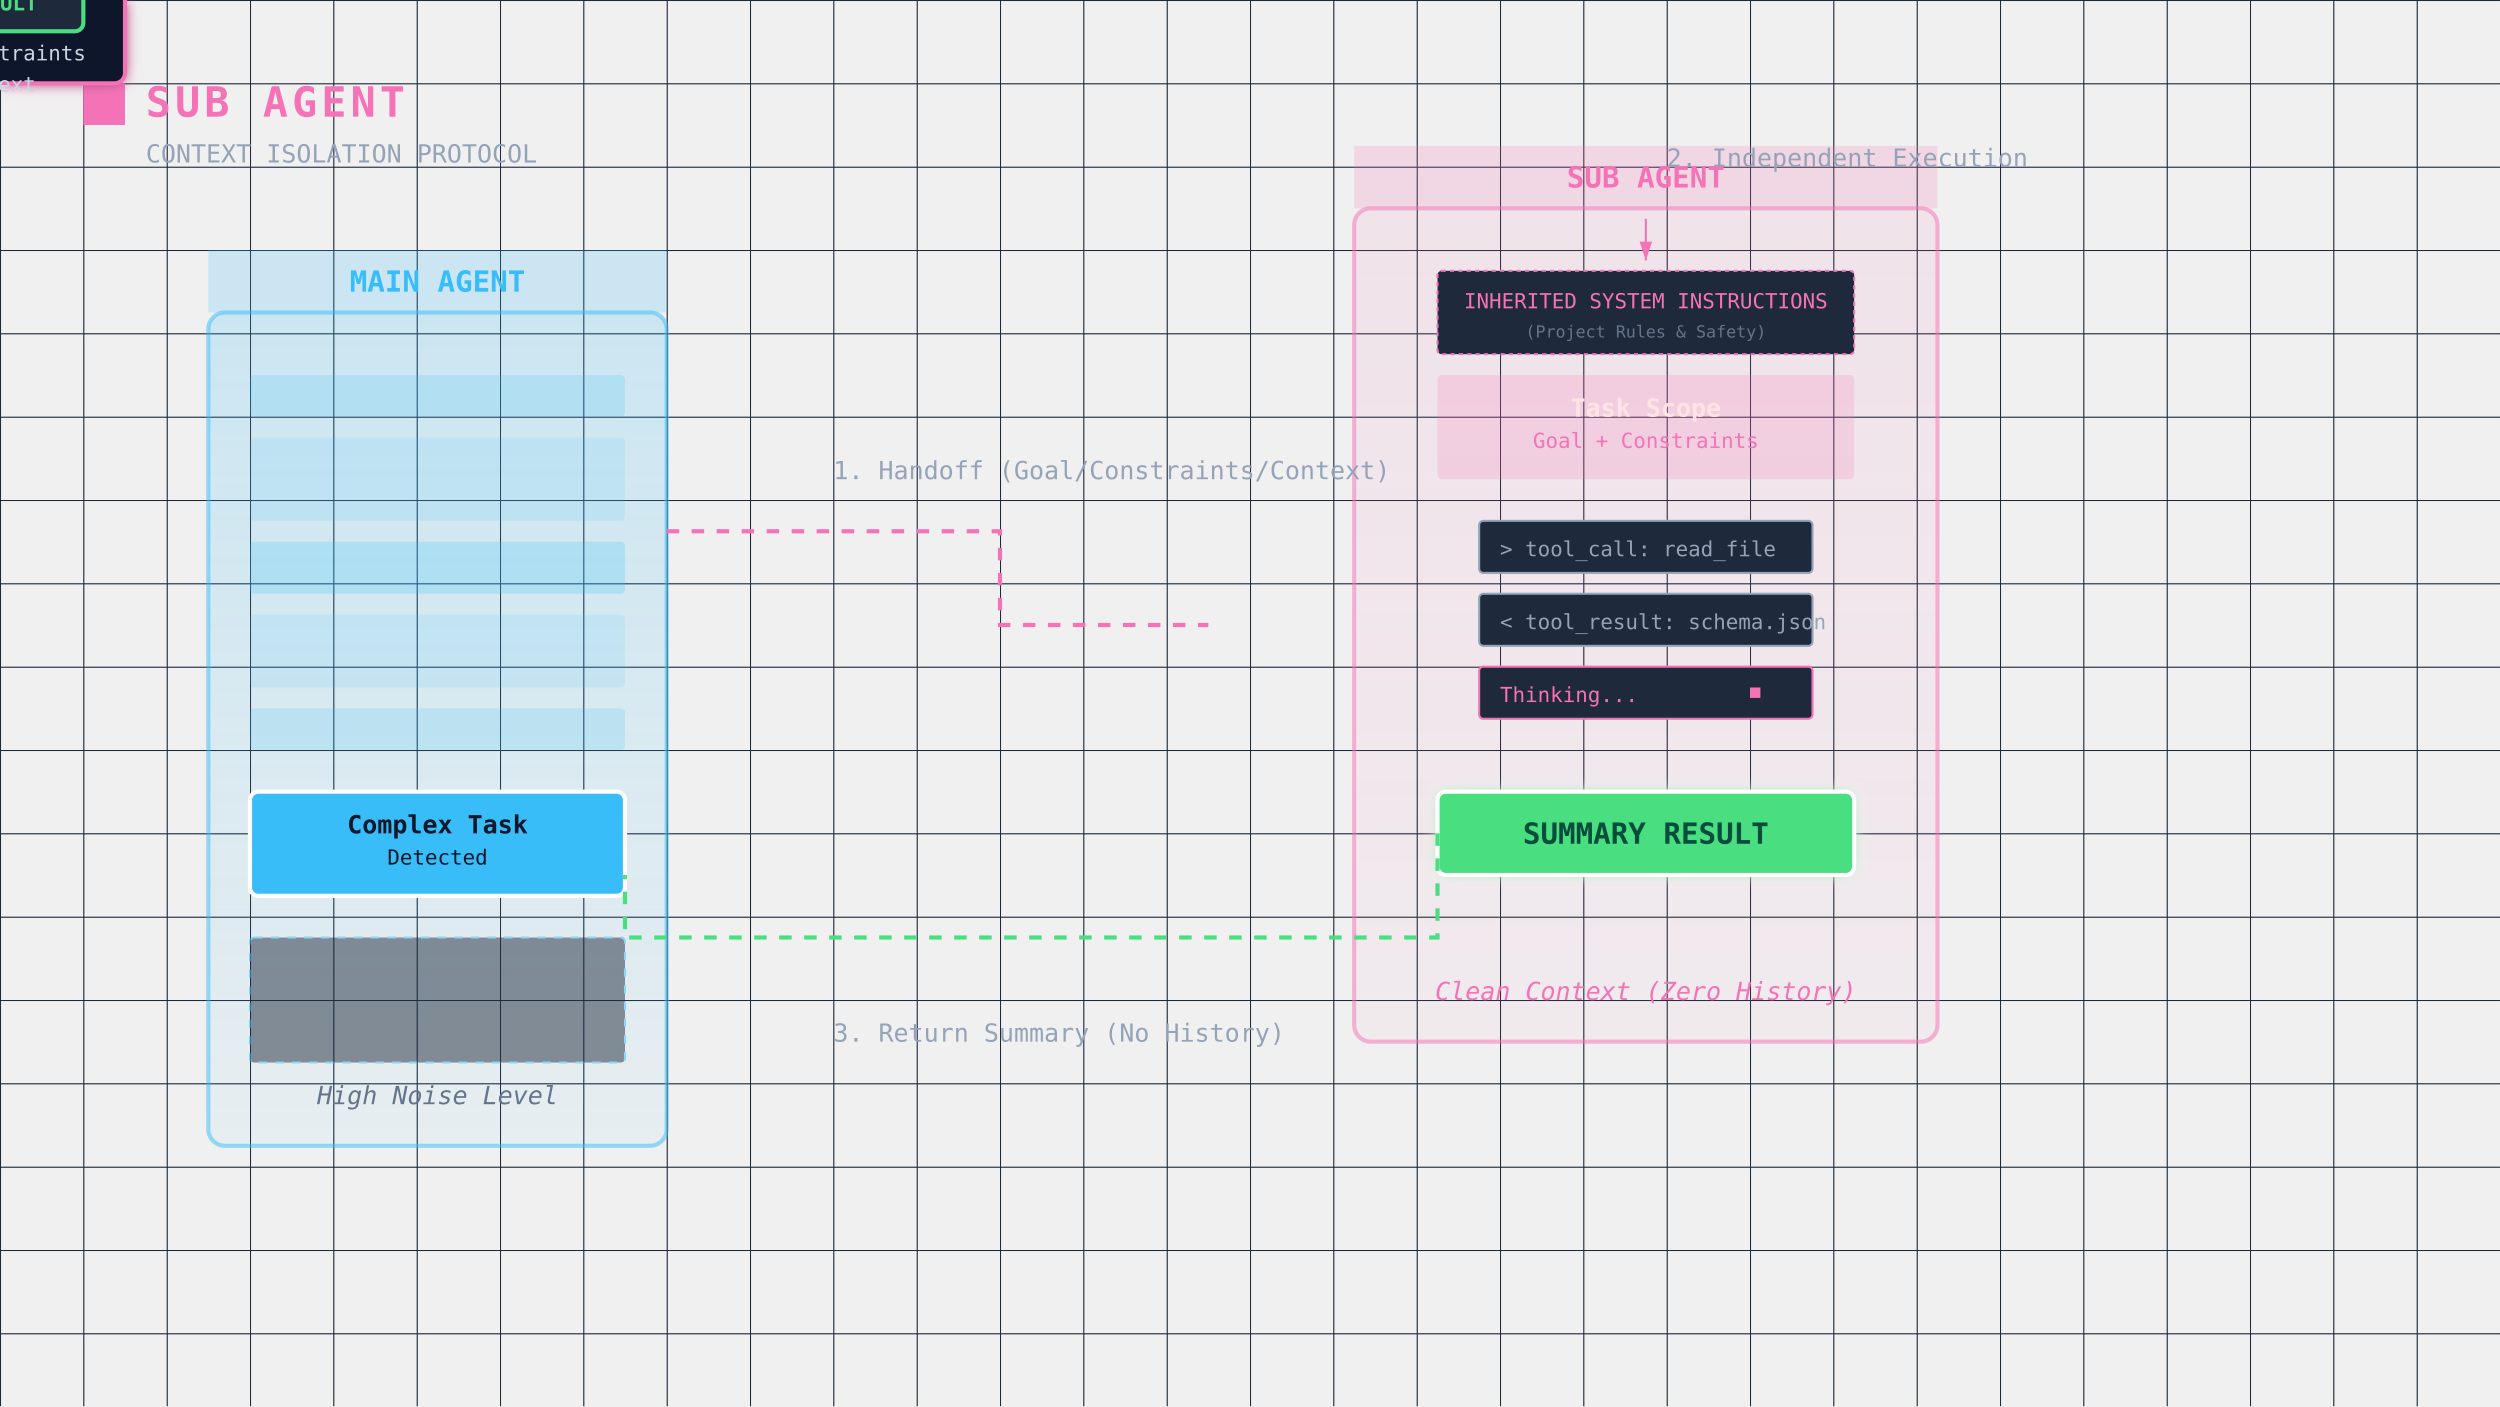
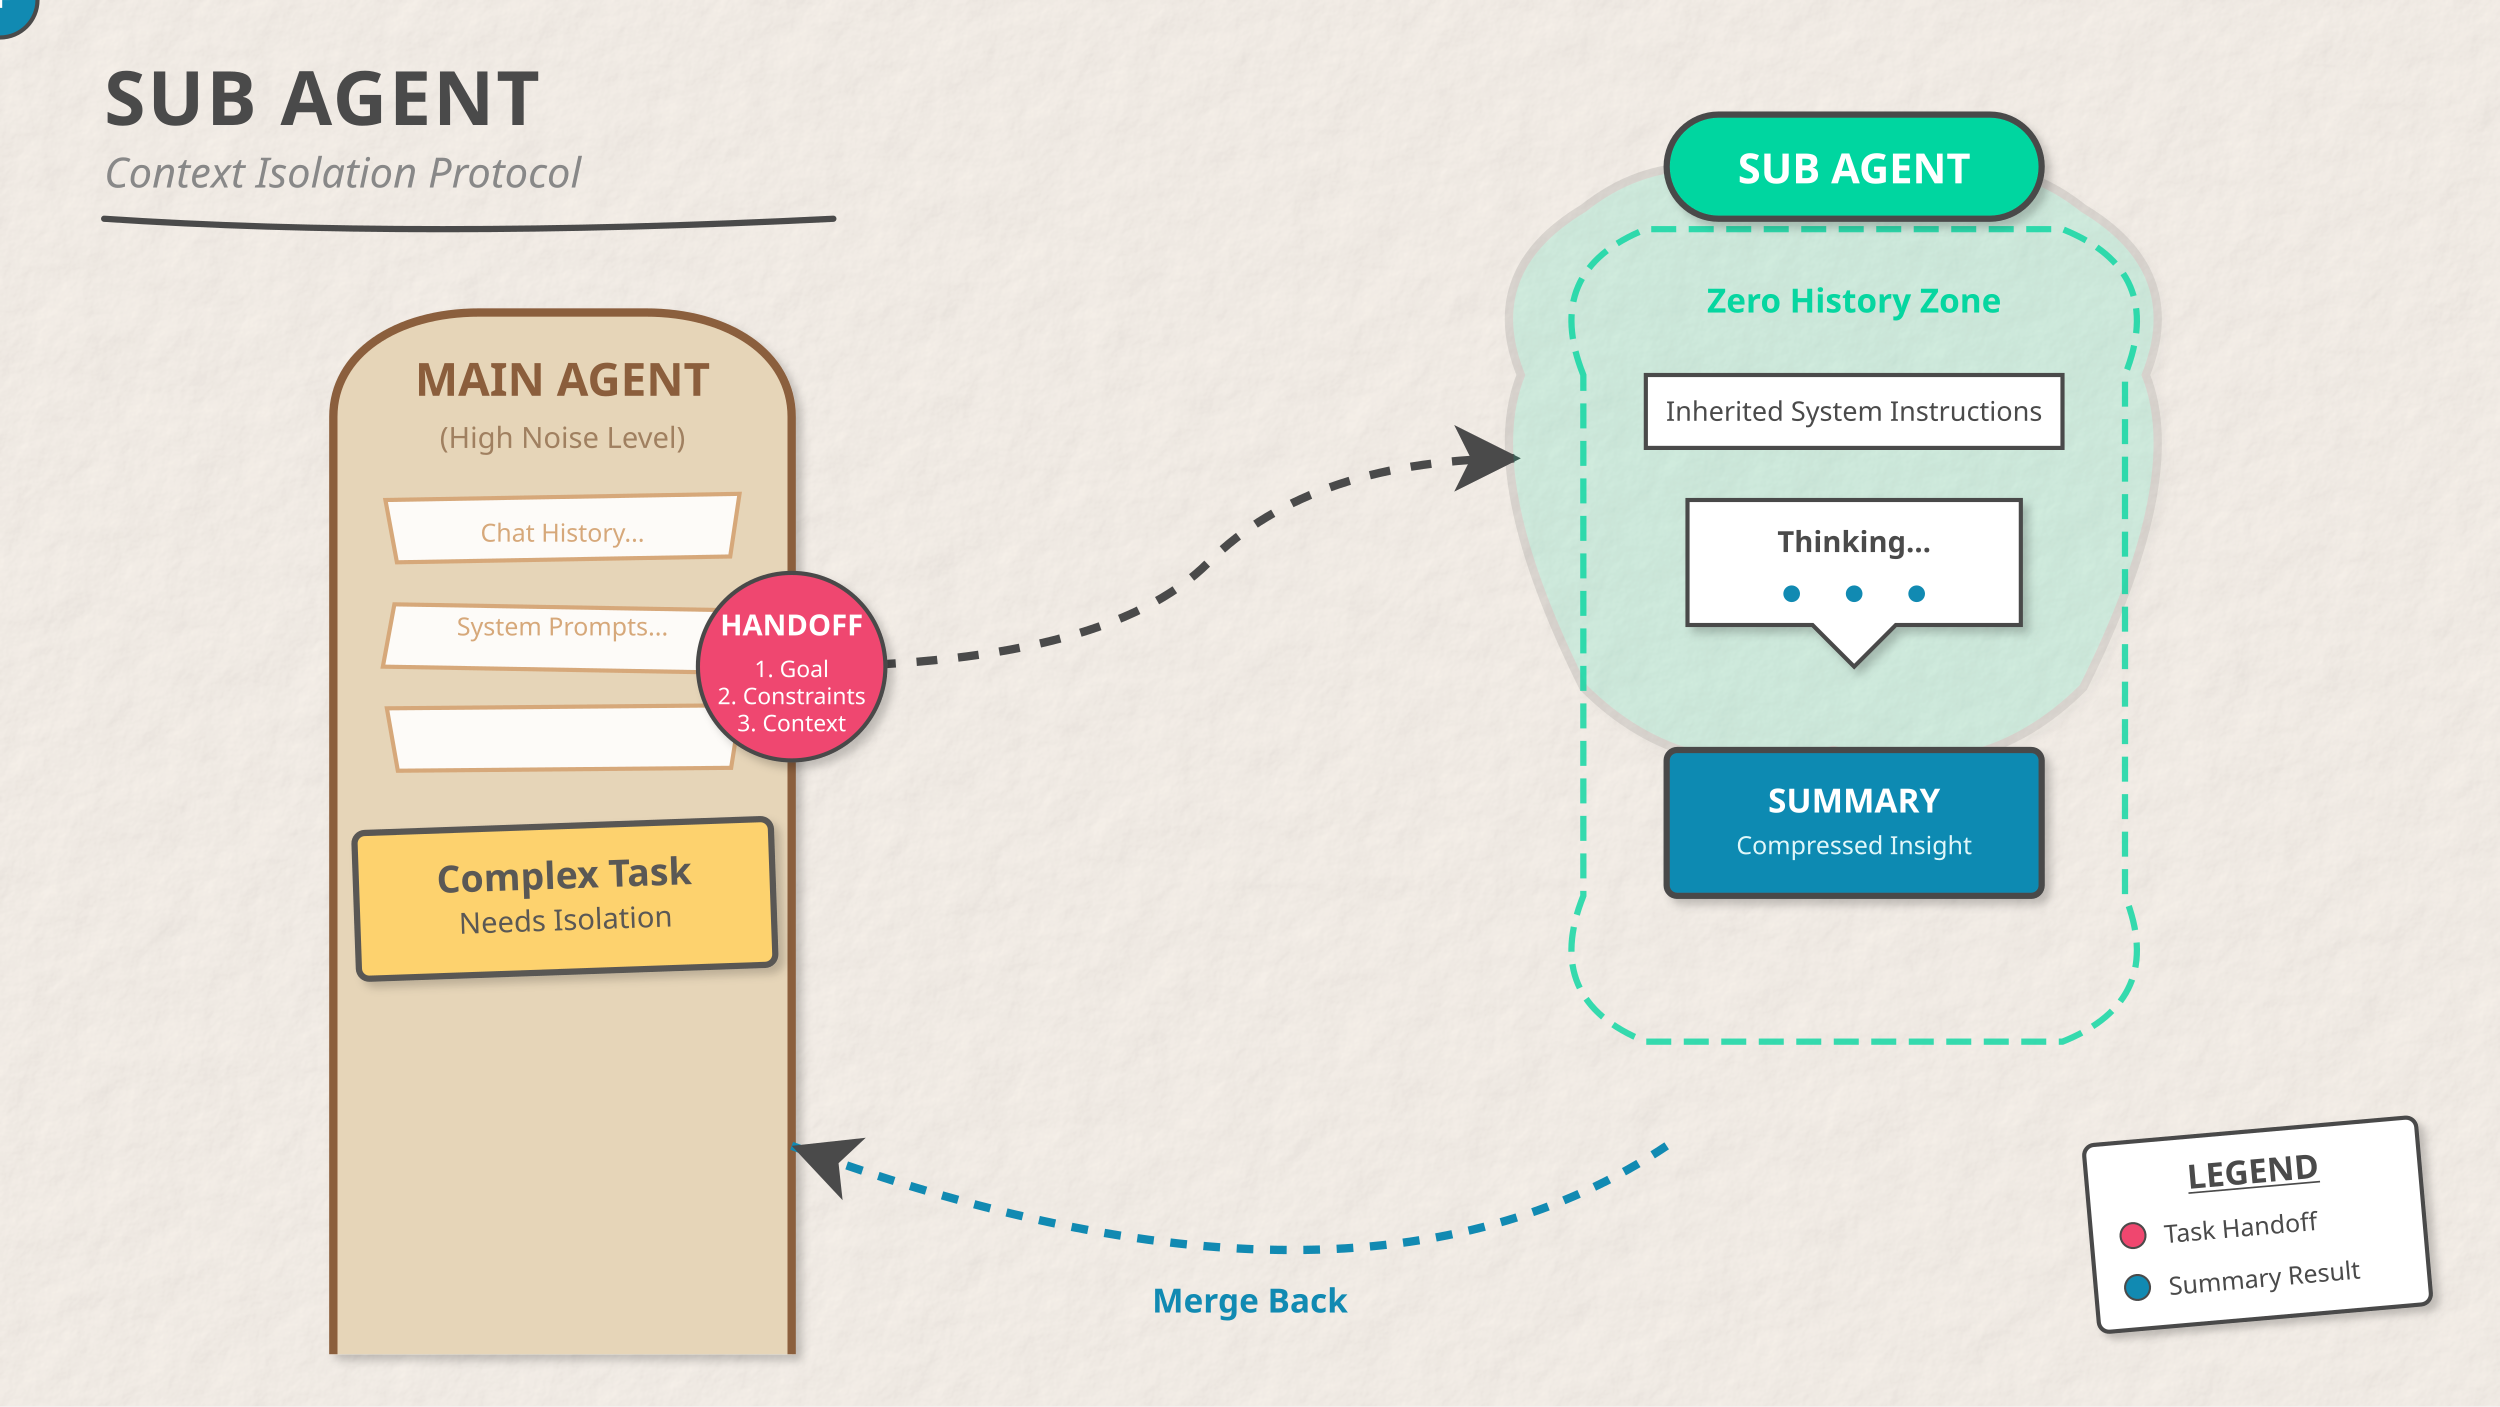
- <svg xmlns="http://www.w3.org/2000/svg" viewBox="0 0 1200 675" font-family="'JetBrains Mono', Consolas, monospace" style="background-color: #0f172a;">
+ <svg xmlns="http://www.w3.org/2000/svg" viewBox="0 0 1200 675" font-family="'Comic Sans MS', 'Chalkboard SE', 'Marker Felt', sans-serif" style="background-color: #FFF8F0;">
  <defs>
-     <pattern id="grid" width="40" height="40" patternUnits="userSpaceOnUse">
-       <path d="M 40 0 L 0 0 0 40" fill="none" stroke="#1e293b" stroke-width="1" />
-     </pattern>
-     <filter id="glow" x="-50%" y="-50%" width="200%" height="200%">
-       <feGaussianBlur stdDeviation="3" result="coloredBlur" />
-       <feMerge>
-         <feMergeNode in="coloredBlur" />
-         <feMergeNode in="SourceGraphic" />
-       </feMerge>
+     <filter id="paper-texture">
+       <feTurbulence type="fractalNoise" baseFrequency="0.04" numOctaves="5" result="noise" />
+       <feDiffuseLighting lighting-color="#fff8f0" surfaceScale="2" result="light">
+         <feDistantLight azimuth="45" elevation="60" />
+       </feDiffuseLighting>
+       <feComposite operator="in" in="light" in2="SourceGraphic" result="composite" />
+       <feBlend mode="multiply" in="composite" in2="SourceGraphic" />
    </filter>
-     <marker id="arrow-main" markerWidth="10" markerHeight="10" refX="9" refY="3" orient="auto" markerUnits="strokeWidth">
-       <path d="M0,0 L0,6 L9,3 z" fill="#38bdf8" />
+     <filter id="wobble">
+       <feTurbulence type="fractalNoise" baseFrequency="0.02" numOctaves="3" result="noise" />
+       <feDisplacementMap in="SourceGraphic" in2="noise" scale="3" />
+     </filter>
+     <filter id="cutout-shadow" x="-50%" y="-50%" width="200%" height="200%">
+       <feDropShadow dx="3" dy="3" stdDeviation="2" flood-color="#000000" flood-opacity="0.2" />
+     </filter>
+     <marker id="arrow-drawn" markerWidth="12" markerHeight="12" refX="10" refY="6" orient="auto">
+       <path d="M2,2 L10,6 L2,10 L4,6 Z" fill="#4A4A4A" stroke="none" />
    </marker>
-     <marker id="arrow-sub" markerWidth="10" markerHeight="10" refX="9" refY="3" orient="auto" markerUnits="strokeWidth">
-       <path d="M0,0 L0,6 L9,3 z" fill="#f472b6" />
-     </marker>
-     <marker id="arrow-return" markerWidth="10" markerHeight="10" refX="9" refY="3" orient="auto" markerUnits="strokeWidth">
-       <path d="M0,0 L0,6 L9,3 z" fill="#4ade80" />
-     </marker>
-     <linearGradient id="grad-main" x1="0%" y1="0%" x2="0%" y2="100%">
-       <stop offset="0%" stop-color="#38bdf8" stop-opacity="0.2" />
-       <stop offset="100%" stop-color="#38bdf8" stop-opacity="0.05" />
-     </linearGradient>
-     <linearGradient id="grad-sub" x1="0%" y1="0%" x2="0%" y2="100%">
-       <stop offset="0%" stop-color="#f472b6" stop-opacity="0.1" />
-       <stop offset="100%" stop-color="#f472b6" stop-opacity="0.05" />
-     </linearGradient>
  </defs>
-   <rect width="100%" height="100%" fill="url(#grid)" />
-   <g transform="translate(40, 40)">
-     <path d="M 0 0 L 20 0 L 20 20 L 0 20 Z" fill="#f472b6" />
-     <text x="30" y="16" fill="#f472b6" font-size="20" font-weight="bold" letter-spacing="2">SUB AGENT</text>
-     <text x="30" y="38" fill="#94a3b8" font-size="12">CONTEXT ISOLATION PROTOCOL</text>
+   <rect width="100%" height="100%" fill="#FFF8F0" filter="url(#paper-texture)" opacity="0.6" />
+   <g transform="translate(50, 60)">
+     <text x="0" y="0" font-size="36" fill="#4A4A4A" font-weight="bold" letter-spacing="1">SUB AGENT</text>
+     <text x="0" y="30" font-size="20" fill="#888888" font-style="italic">Context Isolation Protocol</text>
+     <path d="M 0 45 Q 150 55 350 45" stroke="#4A4A4A" stroke-width="3" stroke-linecap="round" fill="none" />
  </g>
  <g transform="translate(100, 150)">
-     <rect x="0" y="0" width="220" height="400" rx="8" fill="url(#grad-main)" stroke="#38bdf8" stroke-width="2" stroke-opacity="0.5" />
-     <rect x="0" y="-30" width="220" height="30" fill="#38bdf8" opacity="0.2" />
-     <text x="110" y="-10" fill="#38bdf8" font-size="14" font-weight="bold" text-anchor="middle">MAIN AGENT</text>
-     <text x="110" y="380" fill="#64748b" font-size="12" text-anchor="middle" font-style="italic">High Noise Level</text>
-     <g opacity="0.6">
-       <rect x="20" y="30" width="180" height="20" rx="2" fill="#38bdf8" opacity="0.3" />
-       <rect x="20" y="60" width="180" height="40" rx="2" fill="#38bdf8" opacity="0.2" />
-       <rect x="20" y="110" width="180" height="25" rx="2" fill="#38bdf8" opacity="0.4" />
-       <rect x="20" y="145" width="180" height="35" rx="2" fill="#38bdf8" opacity="0.2" />
-       <rect x="20" y="190" width="180" height="20" rx="2" fill="#38bdf8" opacity="0.3" />
+     <path d="M 60 500 L 60 50 C 60 20 90 0 130 0 L 210 0 C 250 0 280 20 280 50 L 280 500" fill="#E6D5B8" stroke="#8B5E3C" stroke-width="4" stroke-linejoin="round" filter="url(#cutout-shadow)" />
+     <g transform="translate(170, 40)">
+       <text text-anchor="middle" font-size="22" font-weight="bold" fill="#8B5E3C">MAIN AGENT</text>
+       <text text-anchor="middle" y="25" font-size="14" fill="#A08060">(High Noise Level)</text>
    </g>
-     <g transform="translate(20, 230)">
-       <rect x="0" y="0" width="180" height="50" rx="4" fill="#38bdf8" stroke="#ffffff" stroke-width="2">
-         <animate attributeName="stroke-opacity" values="1;0.5;1" dur="2s" repeatCount="indefinite" />
-       </rect>
-       <text x="90" y="20" fill="#0f172a" font-size="12" font-weight="bold" text-anchor="middle">Complex Task</text>
-       <text x="90" y="35" fill="#0f172a" font-size="10" text-anchor="middle">Detected</text>
-     </g>
-     <rect x="20" y="300" width="180" height="60" rx="2" fill="#1e293b" stroke="#38bdf8" stroke-dasharray="4,4" opacity="0.5" />
-   </g>
-   <path d="M 320 255 L 480 255 L 480 300 L 580 300" fill="none" stroke="#f472b6" stroke-width="2" stroke-dasharray="6,6">
-     <animate attributeName="stroke-dashoffset" from="12" to="0" dur="1s" repeatCount="indefinite" />
-   </path>
-   <g>
-     <g id="memo-packet">
-       <rect x="-60" y="-40" width="120" height="80" rx="5" fill="#0f172a" stroke="#f472b6" stroke-width="2" filter="url(#glow)" />
-       <text x="0" y="-20" fill="#f472b6" font-size="12" font-weight="bold" text-anchor="middle">HANDOFF MEMO</text>
-       <g transform="translate(-35, 10)">
-         <circle r="3" fill="#f472b6" />
-         <text x="10" y="4" fill="#cbd5e1" font-size="10">Goal</text>
-       </g>
-       <g transform="translate(-35, 25)">
-         <rect x="-3" y="-3" width="6" height="6" fill="#f472b6" />
-         <text x="10" y="4" fill="#cbd5e1" font-size="10">Constraints</text>
-       </g>
-       <g transform="translate(-35, 40)">
-         <path d="M -3 3 L 0 -3 L 3 3 Z" fill="#f472b6" />
-         <text x="10" y="4" fill="#cbd5e1" font-size="10">Context</text>
+     <g transform="translate(85, 90)" opacity="0.9">
+       <path d="M 0 0 L 170 0 L 165 30 L 5 30 Z" fill="#FFF" stroke="#D4A373" stroke-width="2" transform="rotate(-1)" />
+       <text x="85" y="20" text-anchor="middle" font-size="12" fill="#D4A373">Chat History...</text>
+       <path d="M 5 40 L 165 40 L 170 70 L 0 70 Z" fill="#FFF" stroke="#D4A373" stroke-width="2" transform="translate(0, 10) rotate(1)" />
+       <text x="85" y="65" text-anchor="middle" font-size="12" fill="#D4A373">System Prompts...</text>
+       <path d="M 0 80 L 170 80 L 165 110 L 5 110 Z" fill="#FFF" stroke="#D4A373" stroke-width="2" transform="translate(0, 20) rotate(-0.5)" />
+       <g transform="translate(-15, 160) rotate(-2)">
+         <rect width="200" height="70" rx="5" fill="#FFD166" stroke="#4A4A4A" stroke-width="3" filter="url(#cutout-shadow)">
+           <animateTransform attributeName="transform" type="rotate" values="-1 100 35; 1 100 35; -1 100 35" dur="3s" repeatCount="indefinite" />
+         </rect>
+         <text x="100" y="30" text-anchor="middle" font-size="18" font-weight="bold" fill="#4A4A4A">Complex Task</text>
+         <text x="100" y="50" text-anchor="middle" font-size="14" fill="#4A4A4A">Needs Isolation</text>
      </g>
    </g>
-     <animateMotion dur="4s" repeatCount="indefinite" path="M 320 255 L 480 255 L 480 300 L 650 300" keyPoints="0;0.4;0.5;1" keyTimes="0;0.3;0.3;1" calcMode="linear" />
-     <animate attributeName="opacity" values="0;1;1;0" keyTimes="0;0.1;0.9;1" dur="4s" repeatCount="indefinite" />
  </g>
-   <g transform="translate(650, 100)">
-     <rect x="0" y="0" width="280" height="400" rx="8" fill="url(#grad-sub)" stroke="#f472b6" stroke-width="2" stroke-opacity="0.5" />
-     <rect x="0" y="-30" width="280" height="30" fill="#f472b6" opacity="0.2" />
-     <text x="140" y="-10" fill="#f472b6" font-size="14" font-weight="bold" text-anchor="middle">SUB AGENT</text>
-     <text x="140" y="380" fill="#f472b6" font-size="12" text-anchor="middle" font-style="italic">Clean Context (Zero History)</text>
-     <g transform="translate(40, 30)">
-       <rect x="0" y="0" width="200" height="40" rx="2" fill="#1e293b" stroke="#f472b6" stroke-width="1" stroke-dasharray="2,2" />
-       <text x="100" y="18" fill="#f472b6" font-size="10" text-anchor="middle">INHERITED SYSTEM INSTRUCTIONS</text>
-       <text x="100" y="32" fill="#64748b" font-size="8" text-anchor="middle">(Project Rules &amp; Safety)</text>
-       <path d="M 100 -25 L 100 -5" stroke="#f472b6" stroke-width="1" marker-end="url(#arrow-sub)" />
+   <g transform="translate(380, 320)">
+     <path d="M 0 0 Q 150 0 200 -50 T 350 -100" fill="none" stroke="#4A4A4A" stroke-width="4" stroke-dasharray="10,10" marker-end="url(#arrow-drawn)">
+       <animate attributeName="stroke-dashoffset" values="20;0" dur="1s" repeatCount="indefinite" />
+     </path>
+     <g>
+       <circle r="45" fill="#EF476F" stroke="#4A4A4A" stroke-width="2" filter="url(#cutout-shadow)" />
+       <text x="0" y="-15" text-anchor="middle" font-size="14" font-weight="bold" fill="#FFF">HANDOFF</text>
+       <text x="0" y="5" text-anchor="middle" font-size="11" fill="#FFF">1. Goal</text>
+       <text x="0" y="18" text-anchor="middle" font-size="11" fill="#FFF">2. Constraints</text>
+       <text x="0" y="31" text-anchor="middle" font-size="11" fill="#FFF">3. Context</text>
+       <animateMotion path="M 0 0 Q 150 0 200 -50 T 350 -100" dur="4s" repeatCount="indefinite" calcMode="linear" />
+       <animate attributeName="opacity" values="0;1;1;1;0" keyTimes="0;0.1;0.8;0.9;1" dur="4s" repeatCount="indefinite" />
    </g>
-     <g transform="translate(40, 80)">
-       <rect x="0" y="0" width="200" height="50" rx="2" fill="#f472b6" opacity="0.2">
-         <animate attributeName="opacity" values="0.1;0.3;0.1" dur="2s" repeatCount="indefinite" />
-       </rect>
-       <text x="100" y="20" fill="#ffe4e6" font-size="12" font-weight="bold" text-anchor="middle">Task Scope</text>
-       <text x="100" y="35" fill="#f472b6" font-size="10" text-anchor="middle">Goal + Constraints</text>
+   </g>
+   <g transform="translate(730, 80)">
+     <path d="M 0 100 Q -20 50 30 20 Q 80 -20 150 20 Q 220 -20 270 20 Q 320 50 300 100 Q 320 150 270 250 Q 220 300 150 280 Q 80 300 30 250 Q -20 150 0 100 Z" fill="#06D6A0" stroke="#4A4A4A" stroke-width="4" filter="url(#cutout-shadow)" opacity="0.15" />
+     <path d="M 30 100 Q 10 50 60 30 L 260 30 Q 310 50 290 100 L 290 350 Q 310 400 260 420 L 60 420 Q 10 400 30 350 Z" fill="none" stroke="#06D6A0" stroke-width="3" stroke-dasharray="12,6" opacity="0.8" />
+     <g transform="translate(160, 0)">
+       <rect x="-90" y="-25" width="180" height="50" rx="25" fill="#06D6A0" stroke="#4A4A4A" stroke-width="3" filter="url(#cutout-shadow)" />
+       <text x="0" y="8" text-anchor="middle" font-size="20" font-weight="bold" fill="#FFF">SUB AGENT</text>
    </g>
-     <g transform="translate(60, 150)">
-       <g>
-         <rect x="0" y="0" width="160" height="25" rx="2" fill="#1e293b" stroke="#94a3b8" stroke-width="1" />
-         <text x="10" y="17" fill="#94a3b8" font-size="10">&gt; tool_call: read_file</text>
-         <animate attributeName="opacity" values="0;1;1" keyTimes="0;0.2;1" dur="3s" repeatCount="indefinite" begin="0s" />
+     <g transform="translate(60, 70)">
+       <text x="100" y="0" text-anchor="middle" font-size="16" fill="#06D6A0" font-weight="bold">Zero History Zone</text>
+       <g transform="translate(0, 30)">
+         <path d="M 0 0 L 200 0 L 200 35 L 0 35 Z" fill="#FFF" stroke="#4A4A4A" stroke-width="2" rx="5" />
+         <text x="100" y="22" text-anchor="middle" font-size="13" fill="#4A4A4A">Inherited System Instructions</text>
      </g>
-       <g transform="translate(0, 35)">
-         <rect x="0" y="0" width="160" height="25" rx="2" fill="#1e293b" stroke="#94a3b8" stroke-width="1" />
-         <text x="10" y="17" fill="#94a3b8" font-size="10">&lt; tool_result: schema.json</text>
-         <animate attributeName="opacity" values="0;0;1;1" keyTimes="0;0.3;0.5;1" dur="3s" repeatCount="indefinite" begin="0s" />
+       <g transform="translate(20, 90)">
+         <path d="M 0 0 L 160 0 L 160 60 L 100 60 L 80 80 L 60 60 L 0 60 Z" fill="#FFF" stroke="#4A4A4A" stroke-width="2" filter="url(#cutout-shadow)">
+           <animateTransform attributeName="transform" type="scale" values="1;1.02;1" dur="2s" repeatCount="indefinite" additive="sum" />
+         </path>
+         <text x="80" y="25" text-anchor="middle" font-size="14" fill="#4A4A4A" font-weight="bold">Thinking...</text>
+         <circle cx="50" cy="45" r="4" fill="#118AB2">
+           <animate attributeName="cy" values="45;38;45" dur="1s" repeatCount="indefinite" begin="0s" />
+           <animate attributeName="fill" values="#118AB2;#EF476F;#118AB2" dur="3s" repeatCount="indefinite" />
+         </circle>
+         <circle cx="80" cy="45" r="4" fill="#118AB2">
+           <animate attributeName="cy" values="45;38;45" dur="1s" repeatCount="indefinite" begin="0.2s" />
+           <animate attributeName="fill" values="#118AB2;#EF476F;#118AB2" dur="3s" repeatCount="indefinite" begin="0.2s" />
+         </circle>
+         <circle cx="110" cy="45" r="4" fill="#118AB2">
+           <animate attributeName="cy" values="45;38;45" dur="1s" repeatCount="indefinite" begin="0.4s" />
+           <animate attributeName="fill" values="#118AB2;#EF476F;#118AB2" dur="3s" repeatCount="indefinite" begin="0.4s" />
+         </circle>
+         <text x="80" y="75" text-anchor="middle" font-size="10" fill="#4A4A4A" opacity="0">
+             &gt; tool_call: search
+             <animate attributeName="opacity" values="0;1;1;0" keyTimes="0;0.1;0.4;0.5" dur="4s" repeatCount="indefinite" begin="0s" />
+           <animate attributeName="y" values="75;70;75" keyTimes="0;0.2;0.5" dur="4s" repeatCount="indefinite" begin="0s" />
+         </text>
+         <text x="80" y="75" text-anchor="middle" font-size="10" fill="#118AB2" opacity="0">
+             &lt; tool_result: found
+             <animate attributeName="opacity" values="0;1;1;0" keyTimes="0;0.1;0.4;0.5" dur="4s" repeatCount="indefinite" begin="2s" />
+           <animate attributeName="y" values="75;70;75" keyTimes="0;0.2;0.5" dur="4s" repeatCount="indefinite" begin="2s" />
+         </text>
      </g>
-       <g transform="translate(0, 70)">
-         <rect x="0" y="0" width="160" height="25" rx="2" fill="#1e293b" stroke="#f472b6" stroke-width="1" />
-         <text x="10" y="17" fill="#f472b6" font-size="10">Thinking...</text>
-         <rect x="130" y="10" width="5" height="5" fill="#f472b6">
-           <animate attributeName="opacity" values="1;0;1" dur="0.5s" repeatCount="indefinite" />
+       <g transform="translate(10, 210)">
+         <rect width="180" height="70" rx="5" fill="#118AB2" stroke="#4A4A4A" stroke-width="3" filter="url(#cutout-shadow)">
+           <animate attributeName="stroke-width" values="3;5;3" dur="2s" repeatCount="indefinite" />
+           <animate attributeName="stroke" values="#4A4A4A;#06D6A0;#4A4A4A" dur="2s" repeatCount="indefinite" />
        </rect>
-         <animate attributeName="opacity" values="0;0;0;1;1" keyTimes="0;0.5;0.7;1" dur="3s" repeatCount="indefinite" begin="0s" />
+         <text x="90" y="30" text-anchor="middle" font-size="16" font-weight="bold" fill="#FFF">SUMMARY</text>
+         <text x="90" y="50" text-anchor="middle" font-size="12" fill="#E0F7FA">Compressed Insight</text>
      </g>
    </g>
-     <g transform="translate(40, 280)">
-       <rect x="0" y="0" width="200" height="40" rx="4" fill="#4ade80" stroke="#ffffff" stroke-width="2" filter="url(#glow)">
-         <animate attributeName="stroke-width" values="1;3;1" dur="2s" repeatCount="indefinite" />
-       </rect>
-       <text x="100" y="25" fill="#064e3b" font-size="14" font-weight="bold" text-anchor="middle">SUMMARY RESULT</text>
+   </g>
+   <g>
+     <path d="M 800 550 Q 650 650 380 550" fill="none" stroke="#118AB2" stroke-width="4" stroke-dasharray="8,8" marker-end="url(#arrow-drawn)" />
+     <g>
+       <circle r="18" fill="#118AB2" stroke="#4A4A4A" stroke-width="2" />
+       <text x="0" y="6" text-anchor="middle" font-size="20" fill="#FFF" font-weight="bold">+</text>
+       <animateMotion path="M 800 550 Q 650 650 360 550" dur="3s" repeatCount="indefinite" rotate="auto" calcMode="linear" />
+       <animate attributeName="opacity" values="0;1;1;1;0" keyTimes="0;0.1;0.8;0.9;1" dur="3s" repeatCount="indefinite" />
+     </g>
+     <text x="600" y="630" text-anchor="middle" font-size="16" fill="#118AB2" font-weight="bold">Merge Back</text>
+     <g transform="translate(130, 480)">
+       <text x="0" y="0" font-size="14" font-weight="bold" fill="#06D6A0" opacity="0" transform="rotate(-5)">
+           + MERGED
+           <animate attributeName="opacity" values="0;1;1;0" keyTimes="0;0.1;0.8;1" dur="3s" repeatCount="indefinite" begin="2.5s" />
+         <animate attributeName="font-size" values="14;18;14" dur="3s" repeatCount="indefinite" begin="2.5s" />
+       </text>
    </g>
  </g>
-   <path d="M 690 400 L 690 450 L 300 450 L 300 420" fill="none" stroke="#4ade80" stroke-width="2" stroke-dasharray="6,6" />
-   <circle cx="0" cy="0" r="4" fill="#4ade80">
-     <animateMotion path="M 690 400 L 690 450 L 300 450 L 300 420" dur="2s" repeatCount="indefinite" />
-   </circle>
-   <g>
-     <rect x="-40" y="-15" width="80" height="30" rx="4" fill="#1e293b" stroke="#4ade80" stroke-width="2" />
-     <text x="0" y="5" fill="#4ade80" font-size="10" text-anchor="middle" font-weight="bold">RESULT</text>
-     <animateMotion path="M 690 400 L 690 450 L 300 450 L 300 420" dur="2s" repeatCount="indefinite" rotate="0" />
-   </g>
-   <g transform="translate(120, 420)">
-     <text x="90" y="30" fill="#4ade80" font-size="12" font-weight="bold" text-anchor="middle" opacity="0">
-         + MERGED
-         <animate attributeName="opacity" values="0;1;0" dur="2s" delay="1.8s" repeatCount="indefinite" />
-       <animate attributeName="y" values="30;10" dur="2s" delay="1.8s" repeatCount="indefinite" />
-     </text>
-   </g>
-   <g font-size="12" fill="#94a3b8">
-     <text x="400" y="230">1. Handoff (Goal/Constraints/Context)</text>
-     <text x="400" y="500">3. Return Summary (No History)</text>
-     <text x="800" y="80">2. Independent Execution</text>
+   <g transform="translate(1000, 550) rotate(-5)">
+     <rect width="160" height="90" rx="5" fill="#FFF" stroke="#4A4A4A" stroke-width="2" filter="url(#cutout-shadow)" />
+     <text x="80" y="25" text-anchor="middle" font-size="16" fill="#4A4A4A" font-weight="bold" text-decoration="underline">LEGEND</text>
+     <g transform="translate(20, 45)">
+       <circle r="6" fill="#EF476F" stroke="#4A4A4A" stroke-width="1" />
+       <text x="15" y="5" font-size="12" fill="#4A4A4A">Task Handoff</text>
+     </g>
+     <g transform="translate(20, 70)">
+       <circle r="6" fill="#118AB2" stroke="#4A4A4A" stroke-width="1" />
+       <text x="15" y="5" font-size="12" fill="#4A4A4A">Summary Result</text>
+     </g>
  </g>
</svg>
